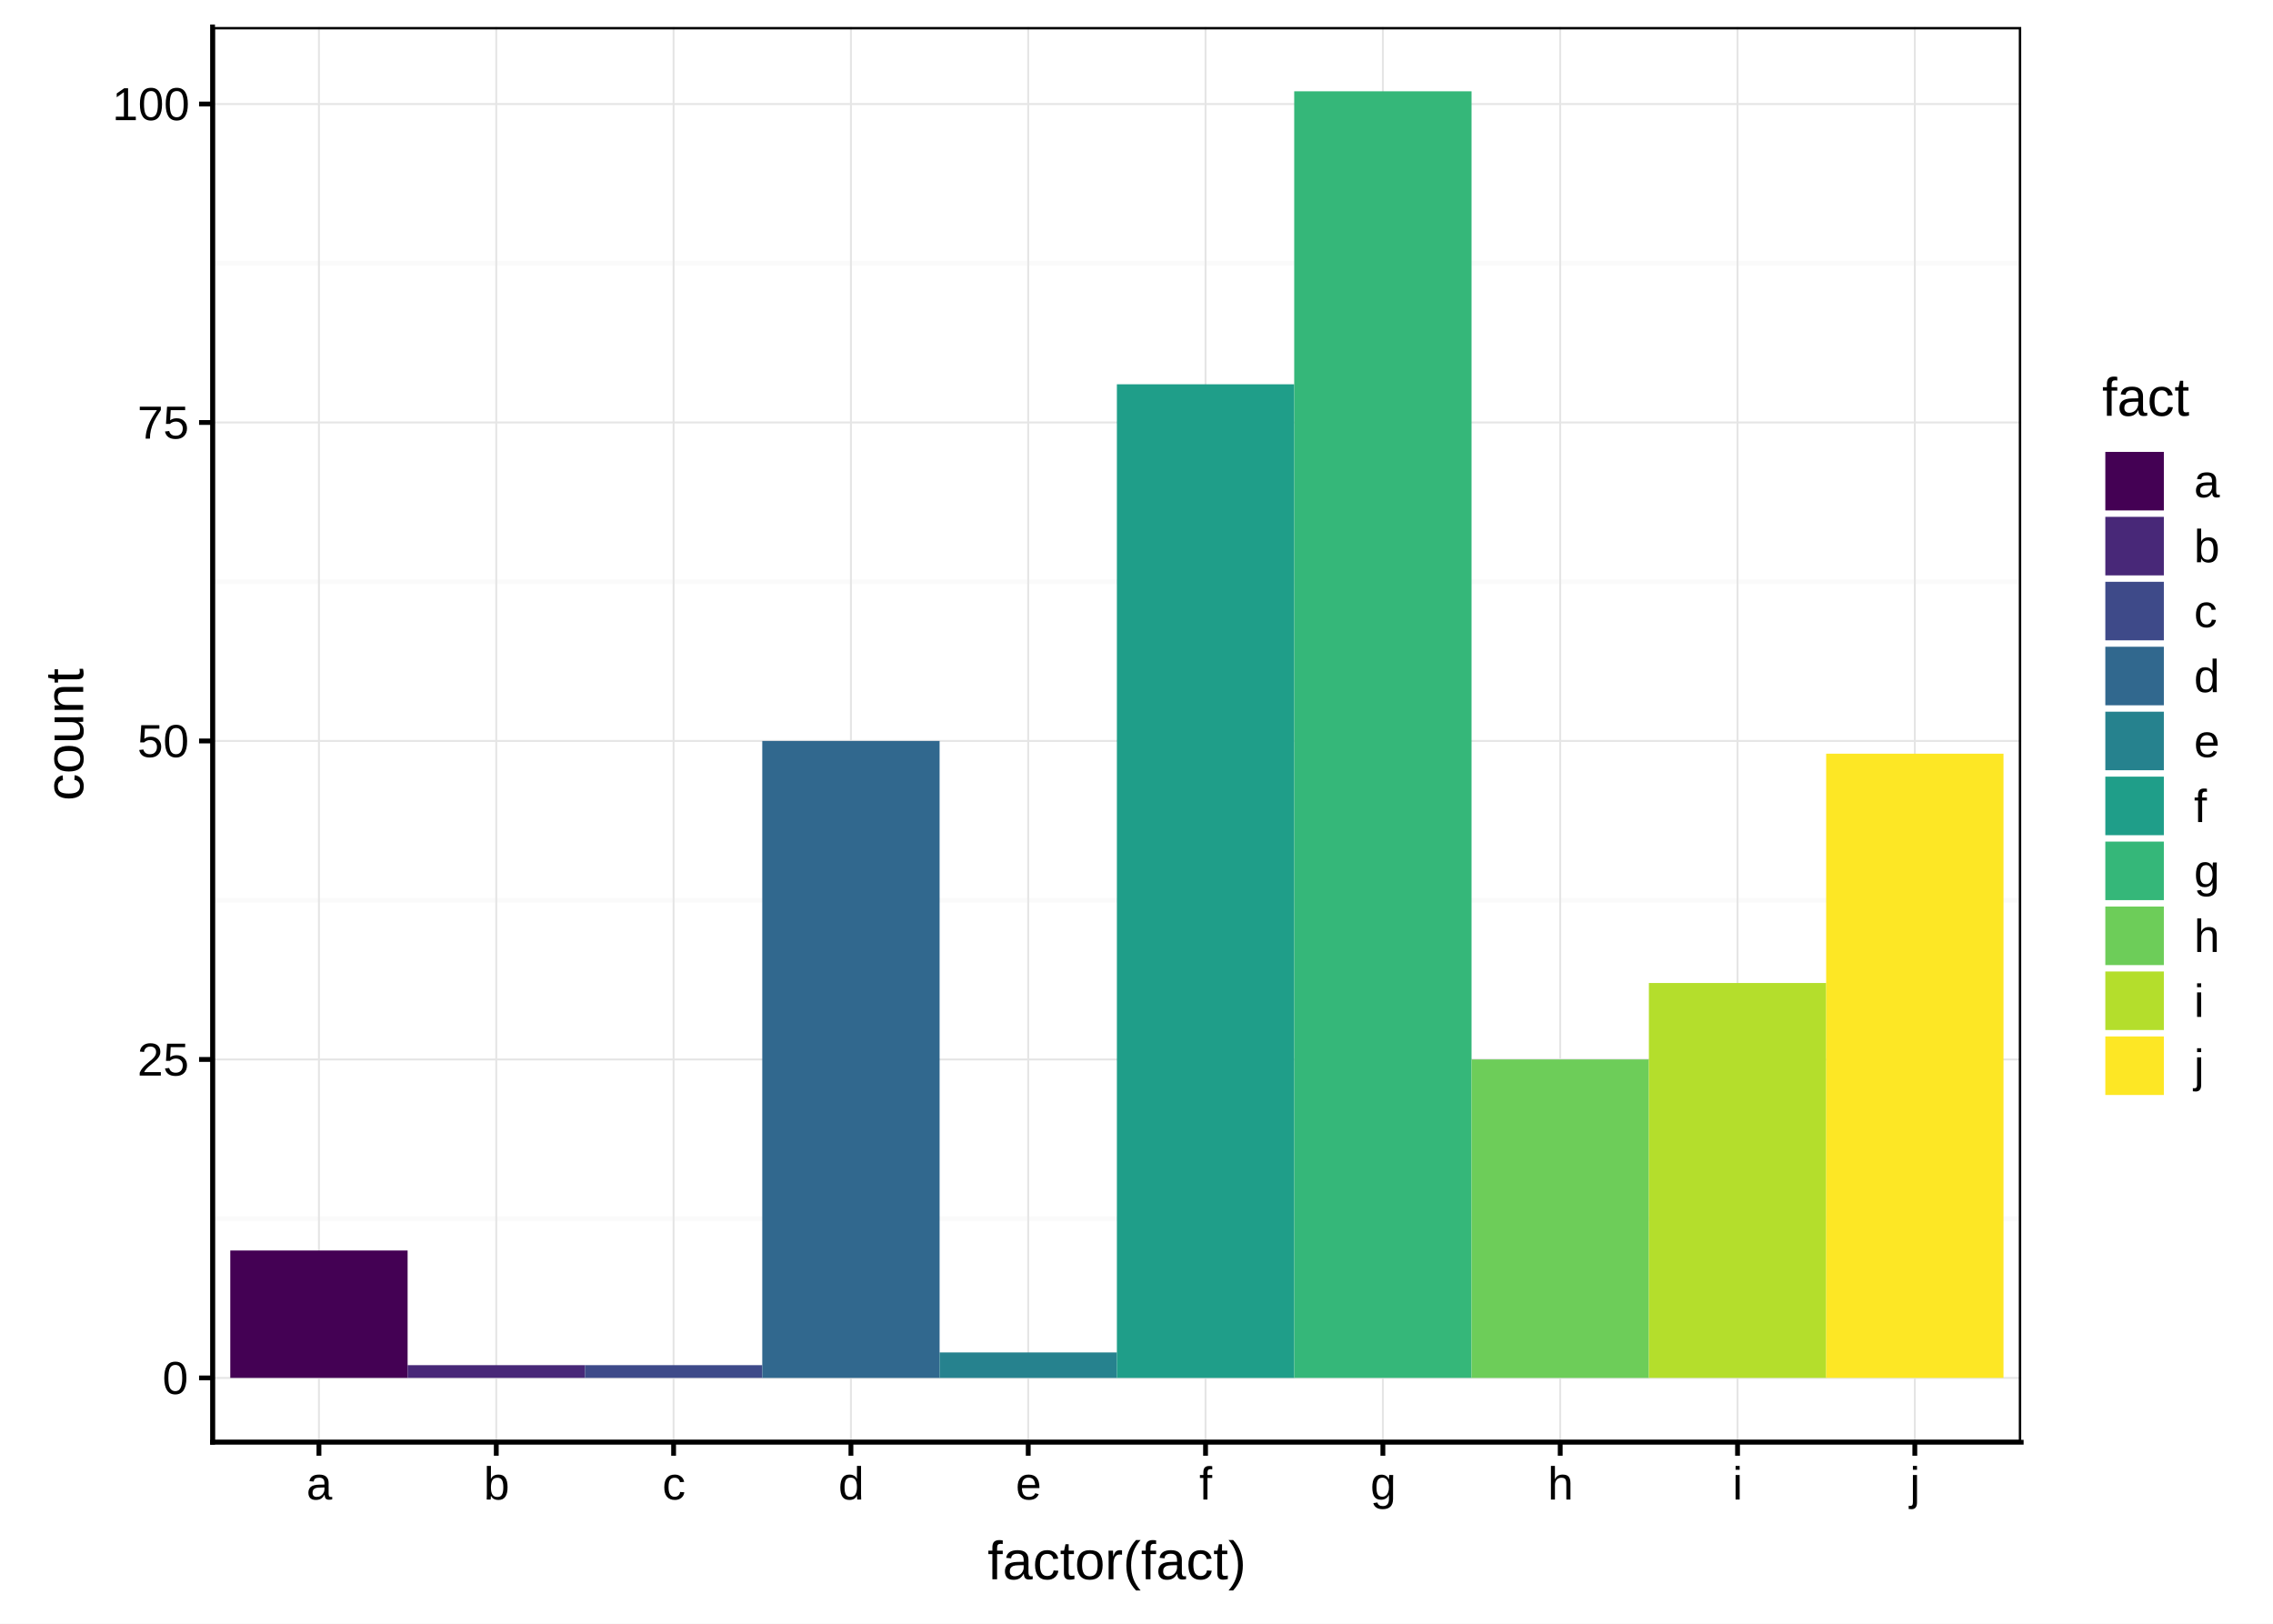
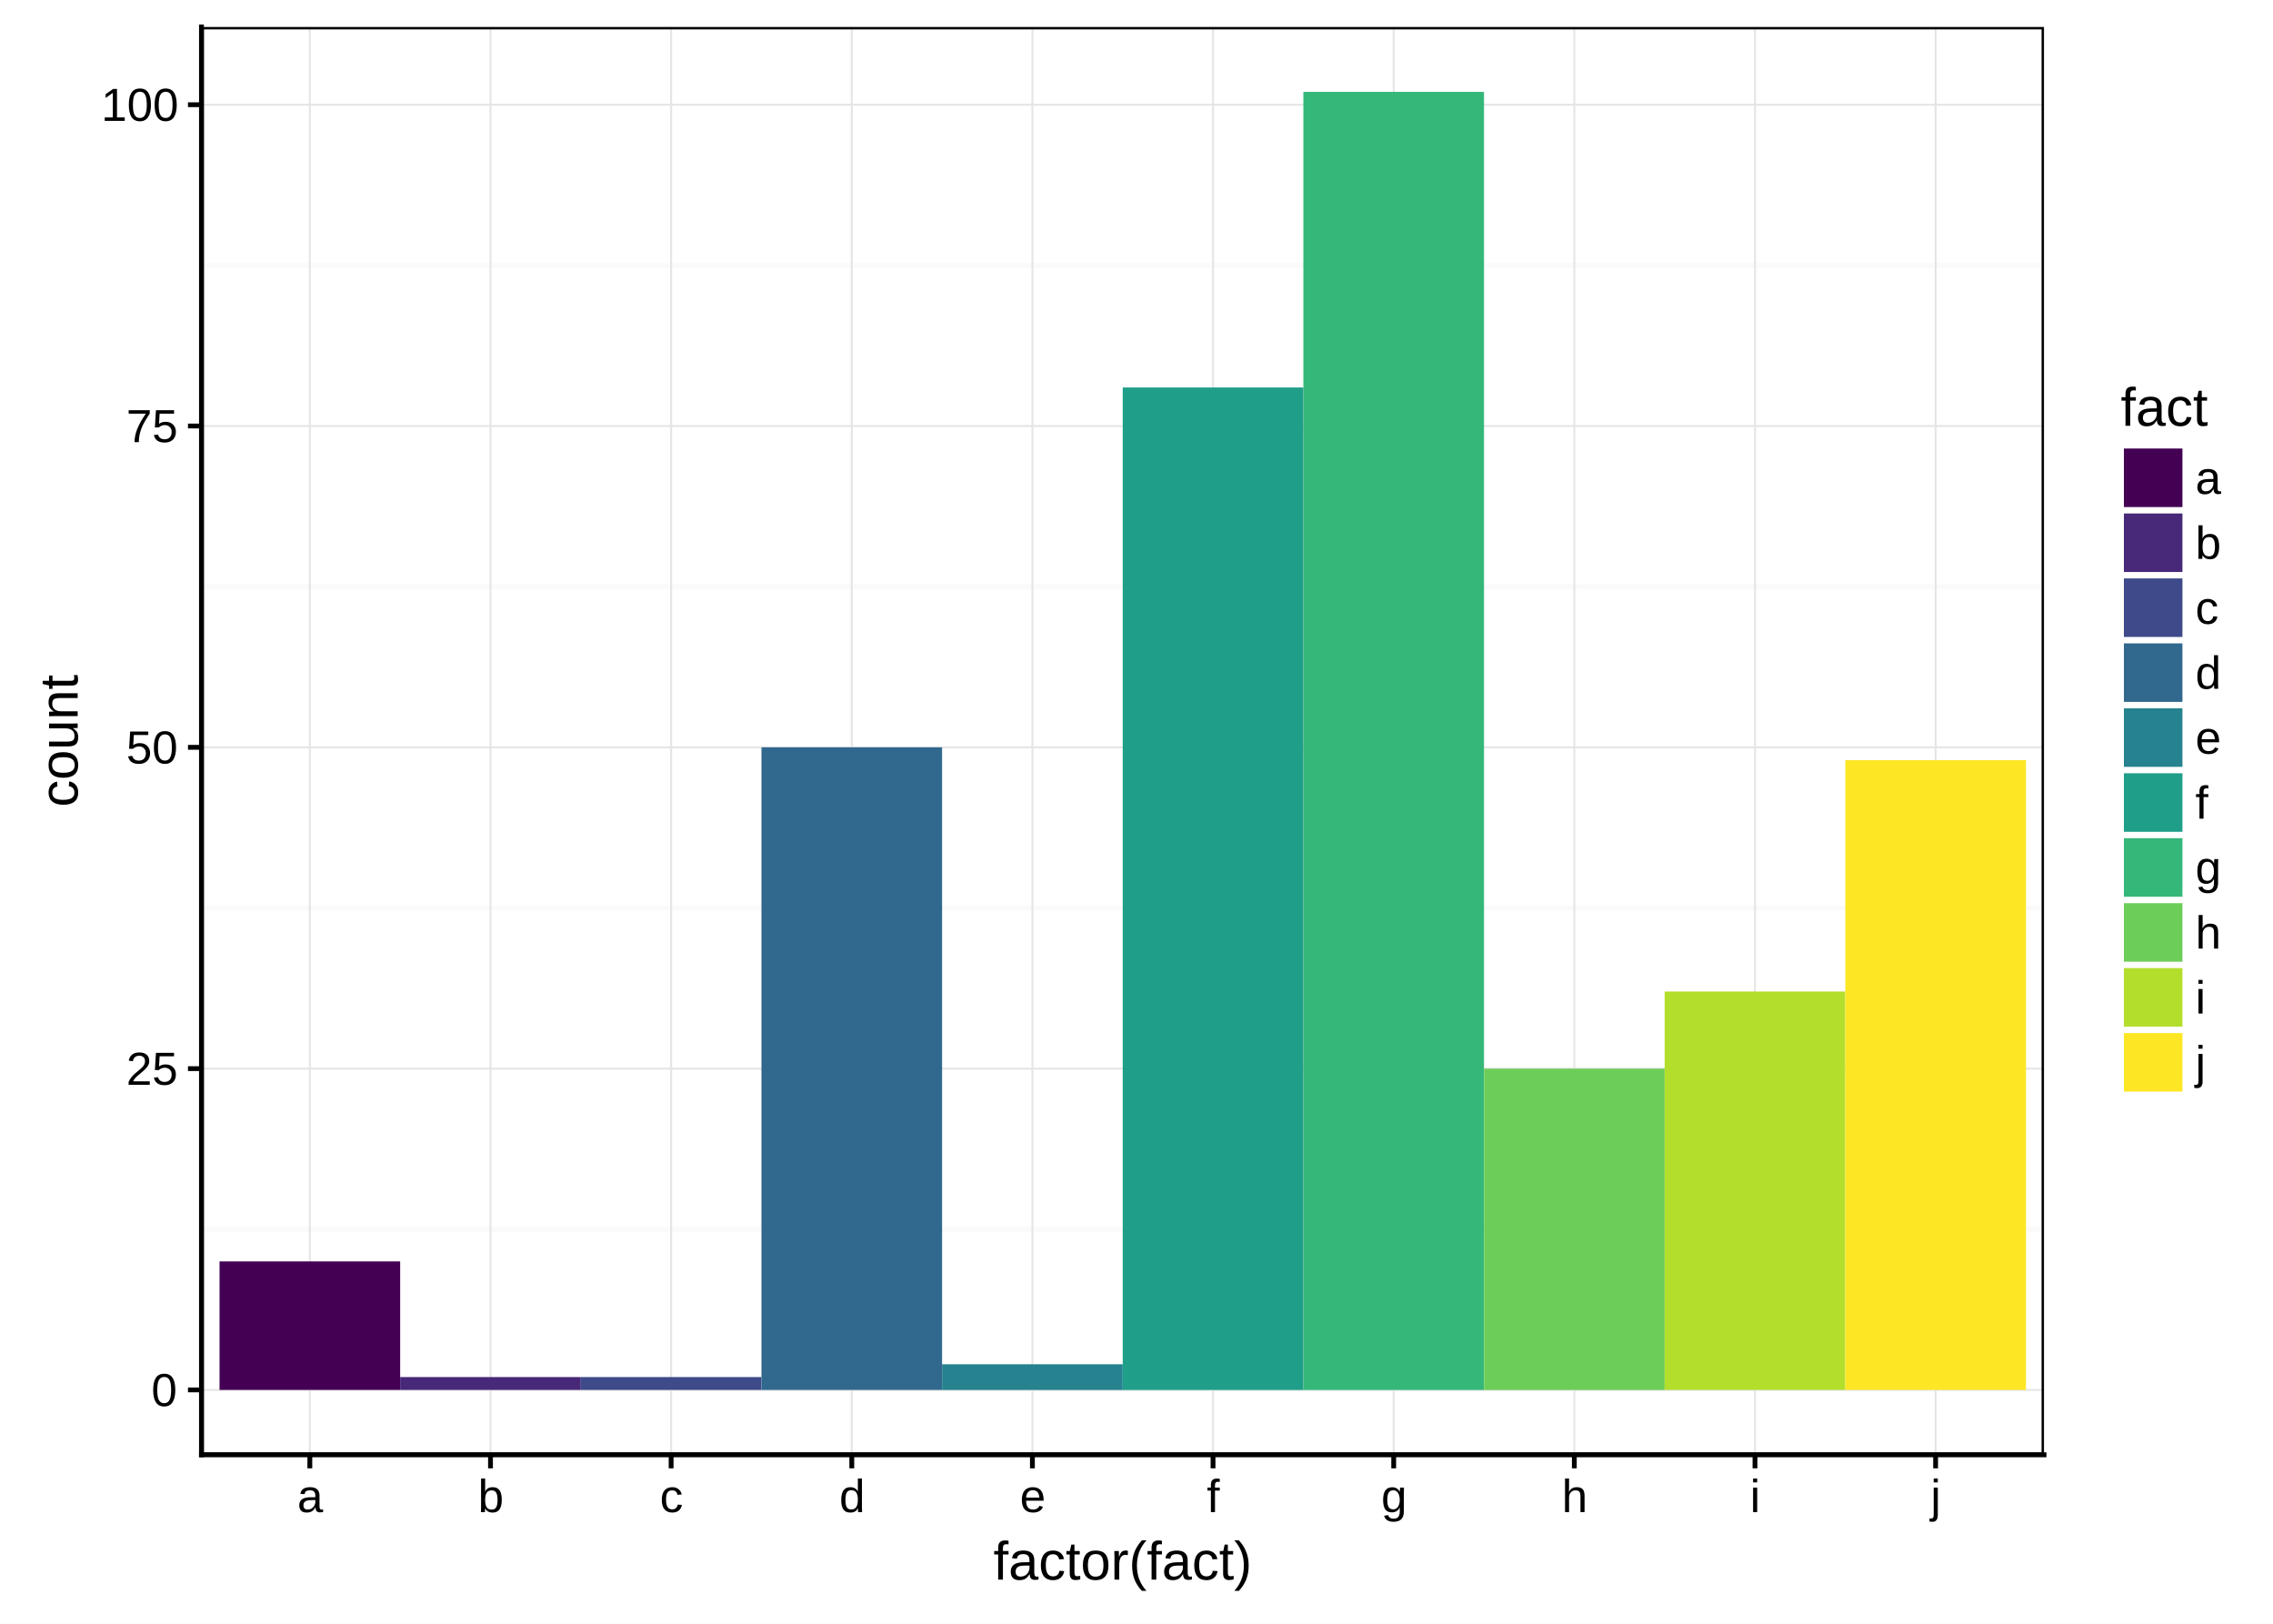
<svg xmlns="http://www.w3.org/2000/svg" viewBox="0 0 504.00 360.00">
  <defs>
    <style type="text/css">
    line, polyline, path, rect, circle {
      fill: none;
      stroke: #000000;
      stroke-linecap: round;
      stroke-linejoin: round;
      stroke-miterlimit: 10.00;
    }
  </style>
  </defs>
  <rect width="100%" height="100%" style="stroke: none; fill: #FFFFFF;" />
  <rect x="0.00" y="0.00" width="504.00" height="360.00" style="stroke-width: 0.00; stroke: none;" />
  <defs>
-     <clipPath id="cpNDcuMTMwM3w0NDguMTc0fDMxOS43NTh8NS45Nzc1OA==">
-       <rect x="47.13" y="5.98" width="401.04" height="313.78" />
+     <clipPath id="cpNDQuNjcwM3w0NTMuMjI1fDMyMi41NTR8NS45Nzc1OA==">
+       <rect x="44.67" y="5.98" width="408.55" height="316.58" />
    </clipPath>
  </defs>
-   <rect x="47.13" y="5.98" width="401.04" height="313.78" style="stroke-width: 0.00; stroke: none; fill: #FFFFFF;" clip-path="url(#cpNDcuMTMwM3w0NDguMTc0fDMxOS43NTh8NS45Nzc1OA==)" />
-   <polyline points="47.13,270.19 448.17,270.19 " style="stroke-width: 1.07; stroke: #FAFAFA; stroke-linecap: butt;" clip-path="url(#cpNDcuMTMwM3w0NDguMTc0fDMxOS43NTh8NS45Nzc1OA==)" />
-   <polyline points="47.13,199.58 448.17,199.58 " style="stroke-width: 1.07; stroke: #FAFAFA; stroke-linecap: butt;" clip-path="url(#cpNDcuMTMwM3w0NDguMTc0fDMxOS43NTh8NS45Nzc1OA==)" />
-   <polyline points="47.13,128.98 448.17,128.98 " style="stroke-width: 1.07; stroke: #FAFAFA; stroke-linecap: butt;" clip-path="url(#cpNDcuMTMwM3w0NDguMTc0fDMxOS43NTh8NS45Nzc1OA==)" />
-   <polyline points="47.13,58.37 448.17,58.37 " style="stroke-width: 1.07; stroke: #FAFAFA; stroke-linecap: butt;" clip-path="url(#cpNDcuMTMwM3w0NDguMTc0fDMxOS43NTh8NS45Nzc1OA==)" />
-   <polyline points="47.13,305.50 448.17,305.50 " style="stroke-width: 0.43; stroke: #E5E5E5; stroke-linecap: butt;" clip-path="url(#cpNDcuMTMwM3w0NDguMTc0fDMxOS43NTh8NS45Nzc1OA==)" />
-   <polyline points="47.13,234.89 448.17,234.89 " style="stroke-width: 0.43; stroke: #E5E5E5; stroke-linecap: butt;" clip-path="url(#cpNDcuMTMwM3w0NDguMTc0fDMxOS43NTh8NS45Nzc1OA==)" />
-   <polyline points="47.13,164.28 448.17,164.28 " style="stroke-width: 0.43; stroke: #E5E5E5; stroke-linecap: butt;" clip-path="url(#cpNDcuMTMwM3w0NDguMTc0fDMxOS43NTh8NS45Nzc1OA==)" />
-   <polyline points="47.13,93.67 448.17,93.67 " style="stroke-width: 0.43; stroke: #E5E5E5; stroke-linecap: butt;" clip-path="url(#cpNDcuMTMwM3w0NDguMTc0fDMxOS43NTh8NS45Nzc1OA==)" />
-   <polyline points="47.13,23.06 448.17,23.06 " style="stroke-width: 0.43; stroke: #E5E5E5; stroke-linecap: butt;" clip-path="url(#cpNDcuMTMwM3w0NDguMTc0fDMxOS43NTh8NS45Nzc1OA==)" />
-   <polyline points="70.72,319.76 70.72,5.98 " style="stroke-width: 0.43; stroke: #E5E5E5; stroke-linecap: butt;" clip-path="url(#cpNDcuMTMwM3w0NDguMTc0fDMxOS43NTh8NS45Nzc1OA==)" />
-   <polyline points="110.04,319.76 110.04,5.98 " style="stroke-width: 0.43; stroke: #E5E5E5; stroke-linecap: butt;" clip-path="url(#cpNDcuMTMwM3w0NDguMTc0fDMxOS43NTh8NS45Nzc1OA==)" />
-   <polyline points="149.36,319.76 149.36,5.98 " style="stroke-width: 0.43; stroke: #E5E5E5; stroke-linecap: butt;" clip-path="url(#cpNDcuMTMwM3w0NDguMTc0fDMxOS43NTh8NS45Nzc1OA==)" />
-   <polyline points="188.68,319.76 188.68,5.98 " style="stroke-width: 0.43; stroke: #E5E5E5; stroke-linecap: butt;" clip-path="url(#cpNDcuMTMwM3w0NDguMTc0fDMxOS43NTh8NS45Nzc1OA==)" />
-   <polyline points="227.99,319.76 227.99,5.98 " style="stroke-width: 0.43; stroke: #E5E5E5; stroke-linecap: butt;" clip-path="url(#cpNDcuMTMwM3w0NDguMTc0fDMxOS43NTh8NS45Nzc1OA==)" />
-   <polyline points="267.31,319.76 267.31,5.98 " style="stroke-width: 0.43; stroke: #E5E5E5; stroke-linecap: butt;" clip-path="url(#cpNDcuMTMwM3w0NDguMTc0fDMxOS43NTh8NS45Nzc1OA==)" />
-   <polyline points="306.63,319.76 306.63,5.98 " style="stroke-width: 0.43; stroke: #E5E5E5; stroke-linecap: butt;" clip-path="url(#cpNDcuMTMwM3w0NDguMTc0fDMxOS43NTh8NS45Nzc1OA==)" />
-   <polyline points="345.95,319.76 345.95,5.98 " style="stroke-width: 0.43; stroke: #E5E5E5; stroke-linecap: butt;" clip-path="url(#cpNDcuMTMwM3w0NDguMTc0fDMxOS43NTh8NS45Nzc1OA==)" />
-   <polyline points="385.27,319.76 385.27,5.98 " style="stroke-width: 0.43; stroke: #E5E5E5; stroke-linecap: butt;" clip-path="url(#cpNDcuMTMwM3w0NDguMTc0fDMxOS43NTh8NS45Nzc1OA==)" />
-   <polyline points="424.58,319.76 424.58,5.98 " style="stroke-width: 0.43; stroke: #E5E5E5; stroke-linecap: butt;" clip-path="url(#cpNDcuMTMwM3w0NDguMTc0fDMxOS43NTh8NS45Nzc1OA==)" />
-   <rect x="51.06" y="277.25" width="39.32" height="28.24" style="stroke-width: 1.07; stroke: none; stroke-linecap: butt; fill: #440154;" clip-path="url(#cpNDcuMTMwM3w0NDguMTc0fDMxOS43NTh8NS45Nzc1OA==)" />
-   <rect x="90.38" y="302.67" width="39.32" height="2.82" style="stroke-width: 1.07; stroke: none; stroke-linecap: butt; fill: #482878;" clip-path="url(#cpNDcuMTMwM3w0NDguMTc0fDMxOS43NTh8NS45Nzc1OA==)" />
-   <rect x="129.70" y="302.67" width="39.32" height="2.82" style="stroke-width: 1.07; stroke: none; stroke-linecap: butt; fill: #3E4A89;" clip-path="url(#cpNDcuMTMwM3w0NDguMTc0fDMxOS43NTh8NS45Nzc1OA==)" />
-   <rect x="169.02" y="164.28" width="39.32" height="141.22" style="stroke-width: 1.07; stroke: none; stroke-linecap: butt; fill: #31688E;" clip-path="url(#cpNDcuMTMwM3w0NDguMTc0fDMxOS43NTh8NS45Nzc1OA==)" />
-   <rect x="208.33" y="299.85" width="39.32" height="5.65" style="stroke-width: 1.07; stroke: none; stroke-linecap: butt; fill: #26828E;" clip-path="url(#cpNDcuMTMwM3w0NDguMTc0fDMxOS43NTh8NS45Nzc1OA==)" />
-   <rect x="247.65" y="85.20" width="39.32" height="220.30" style="stroke-width: 1.07; stroke: none; stroke-linecap: butt; fill: #1F9E89;" clip-path="url(#cpNDcuMTMwM3w0NDguMTc0fDMxOS43NTh8NS45Nzc1OA==)" />
-   <rect x="286.97" y="20.24" width="39.32" height="285.25" style="stroke-width: 1.07; stroke: none; stroke-linecap: butt; fill: #35B779;" clip-path="url(#cpNDcuMTMwM3w0NDguMTc0fDMxOS43NTh8NS45Nzc1OA==)" />
-   <rect x="326.29" y="234.89" width="39.32" height="70.61" style="stroke-width: 1.07; stroke: none; stroke-linecap: butt; fill: #6DCD59;" clip-path="url(#cpNDcuMTMwM3w0NDguMTc0fDMxOS43NTh8NS45Nzc1OA==)" />
-   <rect x="365.61" y="217.94" width="39.32" height="87.55" style="stroke-width: 1.07; stroke: none; stroke-linecap: butt; fill: #B4DE2C;" clip-path="url(#cpNDcuMTMwM3w0NDguMTc0fDMxOS43NTh8NS45Nzc1OA==)" />
-   <rect x="404.92" y="167.10" width="39.32" height="138.39" style="stroke-width: 1.07; stroke: none; stroke-linecap: butt; fill: #FDE725;" clip-path="url(#cpNDcuMTMwM3w0NDguMTc0fDMxOS43NTh8NS45Nzc1OA==)" />
-   <rect x="47.13" y="5.98" width="401.04" height="313.78" style="stroke-width: 1.07;" clip-path="url(#cpNDcuMTMwM3w0NDguMTc0fDMxOS43NTh8NS45Nzc1OA==)" />
+   <rect x="44.67" y="5.98" width="408.55" height="316.58" style="stroke-width: 0.00; stroke: none; fill: #FFFFFF;" clip-path="url(#cpNDQuNjcwM3w0NTMuMjI1fDMyMi41NTR8NS45Nzc1OA==)" />
+   <polyline points="44.67,272.55 453.23,272.55 " style="stroke-width: 1.07; stroke: #FAFAFA; stroke-linecap: butt;" clip-path="url(#cpNDQuNjcwM3w0NTMuMjI1fDMyMi41NTR8NS45Nzc1OA==)" />
+   <polyline points="44.67,201.31 453.23,201.31 " style="stroke-width: 1.07; stroke: #FAFAFA; stroke-linecap: butt;" clip-path="url(#cpNDQuNjcwM3w0NTMuMjI1fDMyMi41NTR8NS45Nzc1OA==)" />
+   <polyline points="44.67,130.07 453.23,130.07 " style="stroke-width: 1.07; stroke: #FAFAFA; stroke-linecap: butt;" clip-path="url(#cpNDQuNjcwM3w0NTMuMjI1fDMyMi41NTR8NS45Nzc1OA==)" />
+   <polyline points="44.67,58.84 453.23,58.84 " style="stroke-width: 1.07; stroke: #FAFAFA; stroke-linecap: butt;" clip-path="url(#cpNDQuNjcwM3w0NTMuMjI1fDMyMi41NTR8NS45Nzc1OA==)" />
+   <polyline points="44.67,308.16 453.23,308.16 " style="stroke-width: 0.43; stroke: #E5E5E5; stroke-linecap: butt;" clip-path="url(#cpNDQuNjcwM3w0NTMuMjI1fDMyMi41NTR8NS45Nzc1OA==)" />
+   <polyline points="44.67,236.93 453.23,236.93 " style="stroke-width: 0.43; stroke: #E5E5E5; stroke-linecap: butt;" clip-path="url(#cpNDQuNjcwM3w0NTMuMjI1fDMyMi41NTR8NS45Nzc1OA==)" />
+   <polyline points="44.67,165.69 453.23,165.69 " style="stroke-width: 0.43; stroke: #E5E5E5; stroke-linecap: butt;" clip-path="url(#cpNDQuNjcwM3w0NTMuMjI1fDMyMi41NTR8NS45Nzc1OA==)" />
+   <polyline points="44.67,94.45 453.23,94.45 " style="stroke-width: 0.43; stroke: #E5E5E5; stroke-linecap: butt;" clip-path="url(#cpNDQuNjcwM3w0NTMuMjI1fDMyMi41NTR8NS45Nzc1OA==)" />
+   <polyline points="44.67,23.22 453.23,23.22 " style="stroke-width: 0.43; stroke: #E5E5E5; stroke-linecap: butt;" clip-path="url(#cpNDQuNjcwM3w0NTMuMjI1fDMyMi41NTR8NS45Nzc1OA==)" />
+   <polyline points="68.70,322.55 68.70,5.98 " style="stroke-width: 0.43; stroke: #E5E5E5; stroke-linecap: butt;" clip-path="url(#cpNDQuNjcwM3w0NTMuMjI1fDMyMi41NTR8NS45Nzc1OA==)" />
+   <polyline points="108.76,322.55 108.76,5.98 " style="stroke-width: 0.43; stroke: #E5E5E5; stroke-linecap: butt;" clip-path="url(#cpNDQuNjcwM3w0NTMuMjI1fDMyMi41NTR8NS45Nzc1OA==)" />
+   <polyline points="148.81,322.55 148.81,5.98 " style="stroke-width: 0.43; stroke: #E5E5E5; stroke-linecap: butt;" clip-path="url(#cpNDQuNjcwM3w0NTMuMjI1fDMyMi41NTR8NS45Nzc1OA==)" />
+   <polyline points="188.87,322.55 188.87,5.98 " style="stroke-width: 0.43; stroke: #E5E5E5; stroke-linecap: butt;" clip-path="url(#cpNDQuNjcwM3w0NTMuMjI1fDMyMi41NTR8NS45Nzc1OA==)" />
+   <polyline points="228.92,322.55 228.92,5.98 " style="stroke-width: 0.43; stroke: #E5E5E5; stroke-linecap: butt;" clip-path="url(#cpNDQuNjcwM3w0NTMuMjI1fDMyMi41NTR8NS45Nzc1OA==)" />
+   <polyline points="268.97,322.55 268.97,5.98 " style="stroke-width: 0.43; stroke: #E5E5E5; stroke-linecap: butt;" clip-path="url(#cpNDQuNjcwM3w0NTMuMjI1fDMyMi41NTR8NS45Nzc1OA==)" />
+   <polyline points="309.03,322.55 309.03,5.98 " style="stroke-width: 0.43; stroke: #E5E5E5; stroke-linecap: butt;" clip-path="url(#cpNDQuNjcwM3w0NTMuMjI1fDMyMi41NTR8NS45Nzc1OA==)" />
+   <polyline points="349.08,322.55 349.08,5.98 " style="stroke-width: 0.43; stroke: #E5E5E5; stroke-linecap: butt;" clip-path="url(#cpNDQuNjcwM3w0NTMuMjI1fDMyMi41NTR8NS45Nzc1OA==)" />
+   <polyline points="389.14,322.55 389.14,5.98 " style="stroke-width: 0.43; stroke: #E5E5E5; stroke-linecap: butt;" clip-path="url(#cpNDQuNjcwM3w0NTMuMjI1fDMyMi41NTR8NS45Nzc1OA==)" />
+   <polyline points="429.19,322.55 429.19,5.98 " style="stroke-width: 0.43; stroke: #E5E5E5; stroke-linecap: butt;" clip-path="url(#cpNDQuNjcwM3w0NTMuMjI1fDMyMi41NTR8NS45Nzc1OA==)" />
+   <rect x="48.68" y="279.67" width="40.05" height="28.49" style="stroke-width: 1.07; stroke: none; stroke-linecap: butt; fill: #440154;" clip-path="url(#cpNDQuNjcwM3w0NTMuMjI1fDMyMi41NTR8NS45Nzc1OA==)" />
+   <rect x="88.73" y="305.31" width="40.05" height="2.85" style="stroke-width: 1.07; stroke: none; stroke-linecap: butt; fill: #482878;" clip-path="url(#cpNDQuNjcwM3w0NTMuMjI1fDMyMi41NTR8NS45Nzc1OA==)" />
+   <rect x="128.78" y="305.31" width="40.05" height="2.85" style="stroke-width: 1.07; stroke: none; stroke-linecap: butt; fill: #3E4A89;" clip-path="url(#cpNDQuNjcwM3w0NTMuMjI1fDMyMi41NTR8NS45Nzc1OA==)" />
+   <rect x="168.84" y="165.69" width="40.05" height="142.47" style="stroke-width: 1.07; stroke: none; stroke-linecap: butt; fill: #31688E;" clip-path="url(#cpNDQuNjcwM3w0NTMuMjI1fDMyMi41NTR8NS45Nzc1OA==)" />
+   <rect x="208.89" y="302.47" width="40.05" height="5.70" style="stroke-width: 1.07; stroke: none; stroke-linecap: butt; fill: #26828E;" clip-path="url(#cpNDQuNjcwM3w0NTMuMjI1fDMyMi41NTR8NS45Nzc1OA==)" />
+   <rect x="248.95" y="85.91" width="40.05" height="222.26" style="stroke-width: 1.07; stroke: none; stroke-linecap: butt; fill: #1F9E89;" clip-path="url(#cpNDQuNjcwM3w0NTMuMjI1fDMyMi41NTR8NS45Nzc1OA==)" />
+   <rect x="289.00" y="20.37" width="40.05" height="287.80" style="stroke-width: 1.07; stroke: none; stroke-linecap: butt; fill: #35B779;" clip-path="url(#cpNDQuNjcwM3w0NTMuMjI1fDMyMi41NTR8NS45Nzc1OA==)" />
+   <rect x="329.06" y="236.93" width="40.05" height="71.24" style="stroke-width: 1.07; stroke: none; stroke-linecap: butt; fill: #6DCD59;" clip-path="url(#cpNDQuNjcwM3w0NTMuMjI1fDMyMi41NTR8NS45Nzc1OA==)" />
+   <rect x="369.11" y="219.83" width="40.05" height="88.33" style="stroke-width: 1.07; stroke: none; stroke-linecap: butt; fill: #B4DE2C;" clip-path="url(#cpNDQuNjcwM3w0NTMuMjI1fDMyMi41NTR8NS45Nzc1OA==)" />
+   <rect x="409.17" y="168.54" width="40.05" height="139.62" style="stroke-width: 1.07; stroke: none; stroke-linecap: butt; fill: #FDE725;" clip-path="url(#cpNDQuNjcwM3w0NTMuMjI1fDMyMi41NTR8NS45Nzc1OA==)" />
+   <rect x="44.67" y="5.98" width="408.55" height="316.58" style="stroke-width: 1.07;" clip-path="url(#cpNDQuNjcwM3w0NTMuMjI1fDMyMi41NTR8NS45Nzc1OA==)" />
  <defs>
    <clipPath id="cpMHw1MDR8MzYwfDA=">
      <rect x="0.00" y="0.00" width="504.00" height="360.00" />
    </clipPath>
  </defs>
-   <polyline points="47.13,319.76 47.13,5.98 " style="stroke-width: 1.07; stroke-linecap: square;" clip-path="url(#cpMHw1MDR8MzYwfDA=)" />
+   <polyline points="44.67,322.55 44.67,5.98 " style="stroke-width: 1.07; stroke-linecap: square;" clip-path="url(#cpMHw1MDR8MzYwfDA=)" />
  <g clip-path="url(#cpMHw1MDR8MzYwfDA=)">
-     <text x="36.02" y="309.07" style="font-size: 10.28px; font-family: Arial;" textLength="5.56px" lengthAdjust="spacingAndGlyphs">0</text>
+     <text x="33.56" y="311.74" style="font-size: 10.28px; font-family: Arial;" textLength="5.56px" lengthAdjust="spacingAndGlyphs">0</text>
  </g>
  <g clip-path="url(#cpMHw1MDR8MzYwfDA=)">
-     <text x="30.46" y="238.47" style="font-size: 10.28px; font-family: Arial;" textLength="11.12px" lengthAdjust="spacingAndGlyphs">25</text>
+     <text x="28.00" y="240.51" style="font-size: 10.28px; font-family: Arial;" textLength="11.12px" lengthAdjust="spacingAndGlyphs">25</text>
  </g>
  <g clip-path="url(#cpMHw1MDR8MzYwfDA=)">
-     <text x="30.46" y="167.86" style="font-size: 10.28px; font-family: Arial;" textLength="11.12px" lengthAdjust="spacingAndGlyphs">50</text>
+     <text x="28.00" y="169.27" style="font-size: 10.28px; font-family: Arial;" textLength="11.12px" lengthAdjust="spacingAndGlyphs">50</text>
  </g>
  <g clip-path="url(#cpMHw1MDR8MzYwfDA=)">
-     <text x="30.46" y="97.25" style="font-size: 10.28px; font-family: Arial;" textLength="11.12px" lengthAdjust="spacingAndGlyphs">75</text>
+     <text x="28.00" y="98.03" style="font-size: 10.28px; font-family: Arial;" textLength="11.12px" lengthAdjust="spacingAndGlyphs">75</text>
  </g>
  <g clip-path="url(#cpMHw1MDR8MzYwfDA=)">
-     <text x="24.90" y="26.64" style="font-size: 10.28px; font-family: Arial;" textLength="16.68px" lengthAdjust="spacingAndGlyphs">100</text>
+     <text x="22.44" y="26.80" style="font-size: 10.28px; font-family: Arial;" textLength="16.68px" lengthAdjust="spacingAndGlyphs">100</text>
  </g>
-   <polyline points="44.14,305.50 47.13,305.50 " style="stroke-width: 1.07; stroke-linecap: butt;" clip-path="url(#cpMHw1MDR8MzYwfDA=)" />
-   <polyline points="44.14,234.89 47.13,234.89 " style="stroke-width: 1.07; stroke-linecap: butt;" clip-path="url(#cpMHw1MDR8MzYwfDA=)" />
-   <polyline points="44.14,164.28 47.13,164.28 " style="stroke-width: 1.07; stroke-linecap: butt;" clip-path="url(#cpMHw1MDR8MzYwfDA=)" />
-   <polyline points="44.14,93.67 47.13,93.67 " style="stroke-width: 1.07; stroke-linecap: butt;" clip-path="url(#cpMHw1MDR8MzYwfDA=)" />
-   <polyline points="44.14,23.06 47.13,23.06 " style="stroke-width: 1.07; stroke-linecap: butt;" clip-path="url(#cpMHw1MDR8MzYwfDA=)" />
-   <polyline points="47.13,319.76 448.17,319.76 " style="stroke-width: 1.07; stroke-linecap: square;" clip-path="url(#cpMHw1MDR8MzYwfDA=)" />
-   <polyline points="70.72,322.75 70.72,319.76 " style="stroke-width: 1.07; stroke-linecap: butt;" clip-path="url(#cpMHw1MDR8MzYwfDA=)" />
-   <polyline points="110.04,322.75 110.04,319.76 " style="stroke-width: 1.07; stroke-linecap: butt;" clip-path="url(#cpMHw1MDR8MzYwfDA=)" />
-   <polyline points="149.36,322.75 149.36,319.76 " style="stroke-width: 1.07; stroke-linecap: butt;" clip-path="url(#cpMHw1MDR8MzYwfDA=)" />
-   <polyline points="188.68,322.75 188.68,319.76 " style="stroke-width: 1.07; stroke-linecap: butt;" clip-path="url(#cpMHw1MDR8MzYwfDA=)" />
-   <polyline points="227.99,322.75 227.99,319.76 " style="stroke-width: 1.07; stroke-linecap: butt;" clip-path="url(#cpMHw1MDR8MzYwfDA=)" />
-   <polyline points="267.31,322.75 267.31,319.76 " style="stroke-width: 1.07; stroke-linecap: butt;" clip-path="url(#cpMHw1MDR8MzYwfDA=)" />
-   <polyline points="306.63,322.75 306.63,319.76 " style="stroke-width: 1.07; stroke-linecap: butt;" clip-path="url(#cpMHw1MDR8MzYwfDA=)" />
-   <polyline points="345.95,322.75 345.95,319.76 " style="stroke-width: 1.07; stroke-linecap: butt;" clip-path="url(#cpMHw1MDR8MzYwfDA=)" />
-   <polyline points="385.27,322.75 385.27,319.76 " style="stroke-width: 1.07; stroke-linecap: butt;" clip-path="url(#cpMHw1MDR8MzYwfDA=)" />
-   <polyline points="424.58,322.75 424.58,319.76 " style="stroke-width: 1.07; stroke-linecap: butt;" clip-path="url(#cpMHw1MDR8MzYwfDA=)" />
+   <polyline points="41.68,308.16 44.67,308.16 " style="stroke-width: 1.07; stroke-linecap: butt;" clip-path="url(#cpMHw1MDR8MzYwfDA=)" />
+   <polyline points="41.68,236.93 44.67,236.93 " style="stroke-width: 1.07; stroke-linecap: butt;" clip-path="url(#cpMHw1MDR8MzYwfDA=)" />
+   <polyline points="41.68,165.69 44.67,165.69 " style="stroke-width: 1.07; stroke-linecap: butt;" clip-path="url(#cpMHw1MDR8MzYwfDA=)" />
+   <polyline points="41.68,94.45 44.67,94.45 " style="stroke-width: 1.07; stroke-linecap: butt;" clip-path="url(#cpMHw1MDR8MzYwfDA=)" />
+   <polyline points="41.68,23.22 44.67,23.22 " style="stroke-width: 1.07; stroke-linecap: butt;" clip-path="url(#cpMHw1MDR8MzYwfDA=)" />
+   <polyline points="44.67,322.55 453.23,322.55 " style="stroke-width: 1.07; stroke-linecap: square;" clip-path="url(#cpMHw1MDR8MzYwfDA=)" />
+   <polyline points="68.70,325.54 68.70,322.55 " style="stroke-width: 1.07; stroke-linecap: butt;" clip-path="url(#cpMHw1MDR8MzYwfDA=)" />
+   <polyline points="108.76,325.54 108.76,322.55 " style="stroke-width: 1.07; stroke-linecap: butt;" clip-path="url(#cpMHw1MDR8MzYwfDA=)" />
+   <polyline points="148.81,325.54 148.81,322.55 " style="stroke-width: 1.07; stroke-linecap: butt;" clip-path="url(#cpMHw1MDR8MzYwfDA=)" />
+   <polyline points="188.87,325.54 188.87,322.55 " style="stroke-width: 1.07; stroke-linecap: butt;" clip-path="url(#cpMHw1MDR8MzYwfDA=)" />
+   <polyline points="228.92,325.54 228.92,322.55 " style="stroke-width: 1.07; stroke-linecap: butt;" clip-path="url(#cpMHw1MDR8MzYwfDA=)" />
+   <polyline points="268.97,325.54 268.97,322.55 " style="stroke-width: 1.07; stroke-linecap: butt;" clip-path="url(#cpMHw1MDR8MzYwfDA=)" />
+   <polyline points="309.03,325.54 309.03,322.55 " style="stroke-width: 1.07; stroke-linecap: butt;" clip-path="url(#cpMHw1MDR8MzYwfDA=)" />
+   <polyline points="349.08,325.54 349.08,322.55 " style="stroke-width: 1.07; stroke-linecap: butt;" clip-path="url(#cpMHw1MDR8MzYwfDA=)" />
+   <polyline points="389.14,325.54 389.14,322.55 " style="stroke-width: 1.07; stroke-linecap: butt;" clip-path="url(#cpMHw1MDR8MzYwfDA=)" />
+   <polyline points="429.19,325.54 429.19,322.55 " style="stroke-width: 1.07; stroke-linecap: butt;" clip-path="url(#cpMHw1MDR8MzYwfDA=)" />
  <g clip-path="url(#cpMHw1MDR8MzYwfDA=)">
-     <text x="67.94" y="332.46" style="font-size: 10.28px; font-family: Arial;" textLength="5.56px" lengthAdjust="spacingAndGlyphs">a</text>
+     <text x="65.92" y="335.26" style="font-size: 10.28px; font-family: Arial;" textLength="5.56px" lengthAdjust="spacingAndGlyphs">a</text>
  </g>
  <g clip-path="url(#cpMHw1MDR8MzYwfDA=)">
-     <text x="107.26" y="332.46" style="font-size: 10.28px; font-family: Arial;" textLength="5.56px" lengthAdjust="spacingAndGlyphs">b</text>
+     <text x="105.98" y="335.26" style="font-size: 10.28px; font-family: Arial;" textLength="5.56px" lengthAdjust="spacingAndGlyphs">b</text>
  </g>
  <g clip-path="url(#cpMHw1MDR8MzYwfDA=)">
-     <text x="146.86" y="332.46" style="font-size: 10.28px; font-family: Arial;" textLength="5.00px" lengthAdjust="spacingAndGlyphs">c</text>
+     <text x="146.31" y="335.26" style="font-size: 10.28px; font-family: Arial;" textLength="5.00px" lengthAdjust="spacingAndGlyphs">c</text>
  </g>
  <g clip-path="url(#cpMHw1MDR8MzYwfDA=)">
-     <text x="185.89" y="332.46" style="font-size: 10.28px; font-family: Arial;" textLength="5.56px" lengthAdjust="spacingAndGlyphs">d</text>
+     <text x="186.09" y="335.26" style="font-size: 10.28px; font-family: Arial;" textLength="5.56px" lengthAdjust="spacingAndGlyphs">d</text>
  </g>
  <g clip-path="url(#cpMHw1MDR8MzYwfDA=)">
-     <text x="225.21" y="332.46" style="font-size: 10.28px; font-family: Arial;" textLength="5.56px" lengthAdjust="spacingAndGlyphs">e</text>
+     <text x="226.14" y="335.26" style="font-size: 10.28px; font-family: Arial;" textLength="5.56px" lengthAdjust="spacingAndGlyphs">e</text>
  </g>
  <g clip-path="url(#cpMHw1MDR8MzYwfDA=)">
-     <text x="265.92" y="332.46" style="font-size: 10.28px; font-family: Arial;" textLength="2.78px" lengthAdjust="spacingAndGlyphs">f</text>
+     <text x="267.59" y="335.26" style="font-size: 10.28px; font-family: Arial;" textLength="2.78px" lengthAdjust="spacingAndGlyphs">f</text>
  </g>
  <g clip-path="url(#cpMHw1MDR8MzYwfDA=)">
-     <text x="303.85" y="332.46" style="font-size: 10.28px; font-family: Arial;" textLength="5.56px" lengthAdjust="spacingAndGlyphs">g</text>
+     <text x="306.25" y="335.26" style="font-size: 10.28px; font-family: Arial;" textLength="5.56px" lengthAdjust="spacingAndGlyphs">g</text>
  </g>
  <g clip-path="url(#cpMHw1MDR8MzYwfDA=)">
-     <text x="343.17" y="332.46" style="font-size: 10.28px; font-family: Arial;" textLength="5.56px" lengthAdjust="spacingAndGlyphs">h</text>
+     <text x="346.30" y="335.26" style="font-size: 10.28px; font-family: Arial;" textLength="5.56px" lengthAdjust="spacingAndGlyphs">h</text>
  </g>
  <g clip-path="url(#cpMHw1MDR8MzYwfDA=)">
-     <text x="384.15" y="332.46" style="font-size: 10.28px; font-family: Arial;" textLength="2.22px" lengthAdjust="spacingAndGlyphs">i</text>
+     <text x="388.03" y="335.26" style="font-size: 10.28px; font-family: Arial;" textLength="2.22px" lengthAdjust="spacingAndGlyphs">i</text>
  </g>
  <g clip-path="url(#cpMHw1MDR8MzYwfDA=)">
-     <text x="423.47" y="332.46" style="font-size: 10.28px; font-family: Arial;" textLength="2.22px" lengthAdjust="spacingAndGlyphs">j</text>
+     <text x="428.08" y="335.26" style="font-size: 10.28px; font-family: Arial;" textLength="2.22px" lengthAdjust="spacingAndGlyphs">j</text>
  </g>
  <g clip-path="url(#cpMHw1MDR8MzYwfDA=)">
-     <text x="218.98" y="350.14" style="font-size: 12.00px; font-family: Arial;" textLength="57.35px" lengthAdjust="spacingAndGlyphs">factor(fact)</text>
+     <text x="220.27" y="350.22" style="font-size: 12.00px; font-family: Arial;" textLength="57.35px" lengthAdjust="spacingAndGlyphs">factor(fact)</text>
  </g>
  <g clip-path="url(#cpMHw1MDR8MzYwfDA=)">
-     <text transform="translate(18.45,177.55) rotate(-90)" style="font-size: 12.00px; font-family: Arial;" textLength="29.36px" lengthAdjust="spacingAndGlyphs">count</text>
+     <text transform="translate(17.22,178.94) rotate(-90)" style="font-size: 12.00px; font-family: Arial;" textLength="29.36px" lengthAdjust="spacingAndGlyphs">count</text>
  </g>
-   <rect x="460.13" y="76.27" width="37.89" height="173.19" style="stroke-width: 0.75; stroke: none; fill: #FFFFFF;" clip-path="url(#cpMHw1MDR8MzYwfDA=)" />
+   <rect x="464.56" y="80.13" width="33.46" height="168.27" style="stroke-width: 0.75; stroke: none; fill: #FFFFFF;" clip-path="url(#cpMHw1MDR8MzYwfDA=)" />
  <g clip-path="url(#cpMHw1MDR8MzYwfDA=)">
-     <text x="466.11" y="92.18" style="font-size: 12.00px; font-family: Arial;" textLength="19.34px" lengthAdjust="spacingAndGlyphs">fact</text>
+     <text x="470.23" y="94.40" style="font-size: 12.00px; font-family: Arial;" textLength="19.34px" lengthAdjust="spacingAndGlyphs">fact</text>
  </g>
-   <rect x="466.82" y="100.19" width="12.98" height="12.98" style="stroke-width: 1.07; stroke: none; stroke-linejoin: miter; fill: #440154;" clip-path="url(#cpMHw1MDR8MzYwfDA=)" />
-   <rect x="466.82" y="114.59" width="12.98" height="12.98" style="stroke-width: 1.07; stroke: none; stroke-linejoin: miter; fill: #482878;" clip-path="url(#cpMHw1MDR8MzYwfDA=)" />
-   <rect x="466.82" y="128.99" width="12.98" height="12.98" style="stroke-width: 1.07; stroke: none; stroke-linejoin: miter; fill: #3E4A89;" clip-path="url(#cpMHw1MDR8MzYwfDA=)" />
-   <rect x="466.82" y="143.39" width="12.98" height="12.98" style="stroke-width: 1.07; stroke: none; stroke-linejoin: miter; fill: #31688E;" clip-path="url(#cpMHw1MDR8MzYwfDA=)" />
-   <rect x="466.82" y="157.79" width="12.98" height="12.98" style="stroke-width: 1.07; stroke: none; stroke-linejoin: miter; fill: #26828E;" clip-path="url(#cpMHw1MDR8MzYwfDA=)" />
-   <rect x="466.82" y="172.19" width="12.98" height="12.98" style="stroke-width: 1.07; stroke: none; stroke-linejoin: miter; fill: #1F9E89;" clip-path="url(#cpMHw1MDR8MzYwfDA=)" />
-   <rect x="466.82" y="186.59" width="12.98" height="12.98" style="stroke-width: 1.07; stroke: none; stroke-linejoin: miter; fill: #35B779;" clip-path="url(#cpMHw1MDR8MzYwfDA=)" />
-   <rect x="466.82" y="200.99" width="12.98" height="12.98" style="stroke-width: 1.07; stroke: none; stroke-linejoin: miter; fill: #6DCD59;" clip-path="url(#cpMHw1MDR8MzYwfDA=)" />
-   <rect x="466.82" y="215.39" width="12.98" height="12.98" style="stroke-width: 1.07; stroke: none; stroke-linejoin: miter; fill: #B4DE2C;" clip-path="url(#cpMHw1MDR8MzYwfDA=)" />
-   <rect x="466.82" y="229.79" width="12.98" height="12.98" style="stroke-width: 1.07; stroke: none; stroke-linejoin: miter; fill: #FDE725;" clip-path="url(#cpMHw1MDR8MzYwfDA=)" />
+   <rect x="470.94" y="99.44" width="12.98" height="12.98" style="stroke-width: 1.07; stroke: none; stroke-linejoin: miter; fill: #440154;" clip-path="url(#cpMHw1MDR8MzYwfDA=)" />
+   <rect x="470.94" y="113.84" width="12.98" height="12.98" style="stroke-width: 1.07; stroke: none; stroke-linejoin: miter; fill: #482878;" clip-path="url(#cpMHw1MDR8MzYwfDA=)" />
+   <rect x="470.94" y="128.24" width="12.98" height="12.98" style="stroke-width: 1.07; stroke: none; stroke-linejoin: miter; fill: #3E4A89;" clip-path="url(#cpMHw1MDR8MzYwfDA=)" />
+   <rect x="470.94" y="142.64" width="12.98" height="12.98" style="stroke-width: 1.07; stroke: none; stroke-linejoin: miter; fill: #31688E;" clip-path="url(#cpMHw1MDR8MzYwfDA=)" />
+   <rect x="470.94" y="157.04" width="12.98" height="12.98" style="stroke-width: 1.07; stroke: none; stroke-linejoin: miter; fill: #26828E;" clip-path="url(#cpMHw1MDR8MzYwfDA=)" />
+   <rect x="470.94" y="171.44" width="12.98" height="12.98" style="stroke-width: 1.07; stroke: none; stroke-linejoin: miter; fill: #1F9E89;" clip-path="url(#cpMHw1MDR8MzYwfDA=)" />
+   <rect x="470.94" y="185.84" width="12.98" height="12.98" style="stroke-width: 1.07; stroke: none; stroke-linejoin: miter; fill: #35B779;" clip-path="url(#cpMHw1MDR8MzYwfDA=)" />
+   <rect x="470.94" y="200.24" width="12.98" height="12.98" style="stroke-width: 1.07; stroke: none; stroke-linejoin: miter; fill: #6DCD59;" clip-path="url(#cpMHw1MDR8MzYwfDA=)" />
+   <rect x="470.94" y="214.64" width="12.98" height="12.98" style="stroke-width: 1.07; stroke: none; stroke-linejoin: miter; fill: #B4DE2C;" clip-path="url(#cpMHw1MDR8MzYwfDA=)" />
+   <rect x="470.94" y="229.04" width="12.98" height="12.98" style="stroke-width: 1.07; stroke: none; stroke-linejoin: miter; fill: #FDE725;" clip-path="url(#cpMHw1MDR8MzYwfDA=)" />
  <g clip-path="url(#cpMHw1MDR8MzYwfDA=)">
-     <text x="486.48" y="110.26" style="font-size: 10.28px; font-family: Arial;" textLength="5.56px" lengthAdjust="spacingAndGlyphs">a</text>
+     <text x="486.79" y="109.51" style="font-size: 10.28px; font-family: Arial;" textLength="5.56px" lengthAdjust="spacingAndGlyphs">a</text>
  </g>
  <g clip-path="url(#cpMHw1MDR8MzYwfDA=)">
-     <text x="486.48" y="124.66" style="font-size: 10.28px; font-family: Arial;" textLength="5.56px" lengthAdjust="spacingAndGlyphs">b</text>
+     <text x="486.79" y="123.91" style="font-size: 10.28px; font-family: Arial;" textLength="5.56px" lengthAdjust="spacingAndGlyphs">b</text>
  </g>
  <g clip-path="url(#cpMHw1MDR8MzYwfDA=)">
-     <text x="486.48" y="139.06" style="font-size: 10.28px; font-family: Arial;" textLength="5.00px" lengthAdjust="spacingAndGlyphs">c</text>
+     <text x="486.79" y="138.31" style="font-size: 10.28px; font-family: Arial;" textLength="5.00px" lengthAdjust="spacingAndGlyphs">c</text>
  </g>
  <g clip-path="url(#cpMHw1MDR8MzYwfDA=)">
-     <text x="486.48" y="153.46" style="font-size: 10.28px; font-family: Arial;" textLength="5.56px" lengthAdjust="spacingAndGlyphs">d</text>
+     <text x="486.79" y="152.71" style="font-size: 10.28px; font-family: Arial;" textLength="5.56px" lengthAdjust="spacingAndGlyphs">d</text>
  </g>
  <g clip-path="url(#cpMHw1MDR8MzYwfDA=)">
-     <text x="486.48" y="167.86" style="font-size: 10.28px; font-family: Arial;" textLength="5.56px" lengthAdjust="spacingAndGlyphs">e</text>
+     <text x="486.79" y="167.11" style="font-size: 10.28px; font-family: Arial;" textLength="5.56px" lengthAdjust="spacingAndGlyphs">e</text>
  </g>
  <g clip-path="url(#cpMHw1MDR8MzYwfDA=)">
-     <text x="486.48" y="182.26" style="font-size: 10.28px; font-family: Arial;" textLength="2.78px" lengthAdjust="spacingAndGlyphs">f</text>
+     <text x="486.79" y="181.51" style="font-size: 10.28px; font-family: Arial;" textLength="2.78px" lengthAdjust="spacingAndGlyphs">f</text>
  </g>
  <g clip-path="url(#cpMHw1MDR8MzYwfDA=)">
-     <text x="486.48" y="196.66" style="font-size: 10.28px; font-family: Arial;" textLength="5.56px" lengthAdjust="spacingAndGlyphs">g</text>
+     <text x="486.79" y="195.91" style="font-size: 10.28px; font-family: Arial;" textLength="5.56px" lengthAdjust="spacingAndGlyphs">g</text>
  </g>
  <g clip-path="url(#cpMHw1MDR8MzYwfDA=)">
-     <text x="486.48" y="211.06" style="font-size: 10.28px; font-family: Arial;" textLength="5.56px" lengthAdjust="spacingAndGlyphs">h</text>
+     <text x="486.79" y="210.31" style="font-size: 10.28px; font-family: Arial;" textLength="5.56px" lengthAdjust="spacingAndGlyphs">h</text>
  </g>
  <g clip-path="url(#cpMHw1MDR8MzYwfDA=)">
-     <text x="486.48" y="225.46" style="font-size: 10.28px; font-family: Arial;" textLength="2.22px" lengthAdjust="spacingAndGlyphs">i</text>
+     <text x="486.79" y="224.71" style="font-size: 10.28px; font-family: Arial;" textLength="2.22px" lengthAdjust="spacingAndGlyphs">i</text>
  </g>
  <g clip-path="url(#cpMHw1MDR8MzYwfDA=)">
-     <text x="486.48" y="239.86" style="font-size: 10.28px; font-family: Arial;" textLength="2.22px" lengthAdjust="spacingAndGlyphs">j</text>
+     <text x="486.79" y="239.11" style="font-size: 10.28px; font-family: Arial;" textLength="2.22px" lengthAdjust="spacingAndGlyphs">j</text>
  </g>
</svg>
